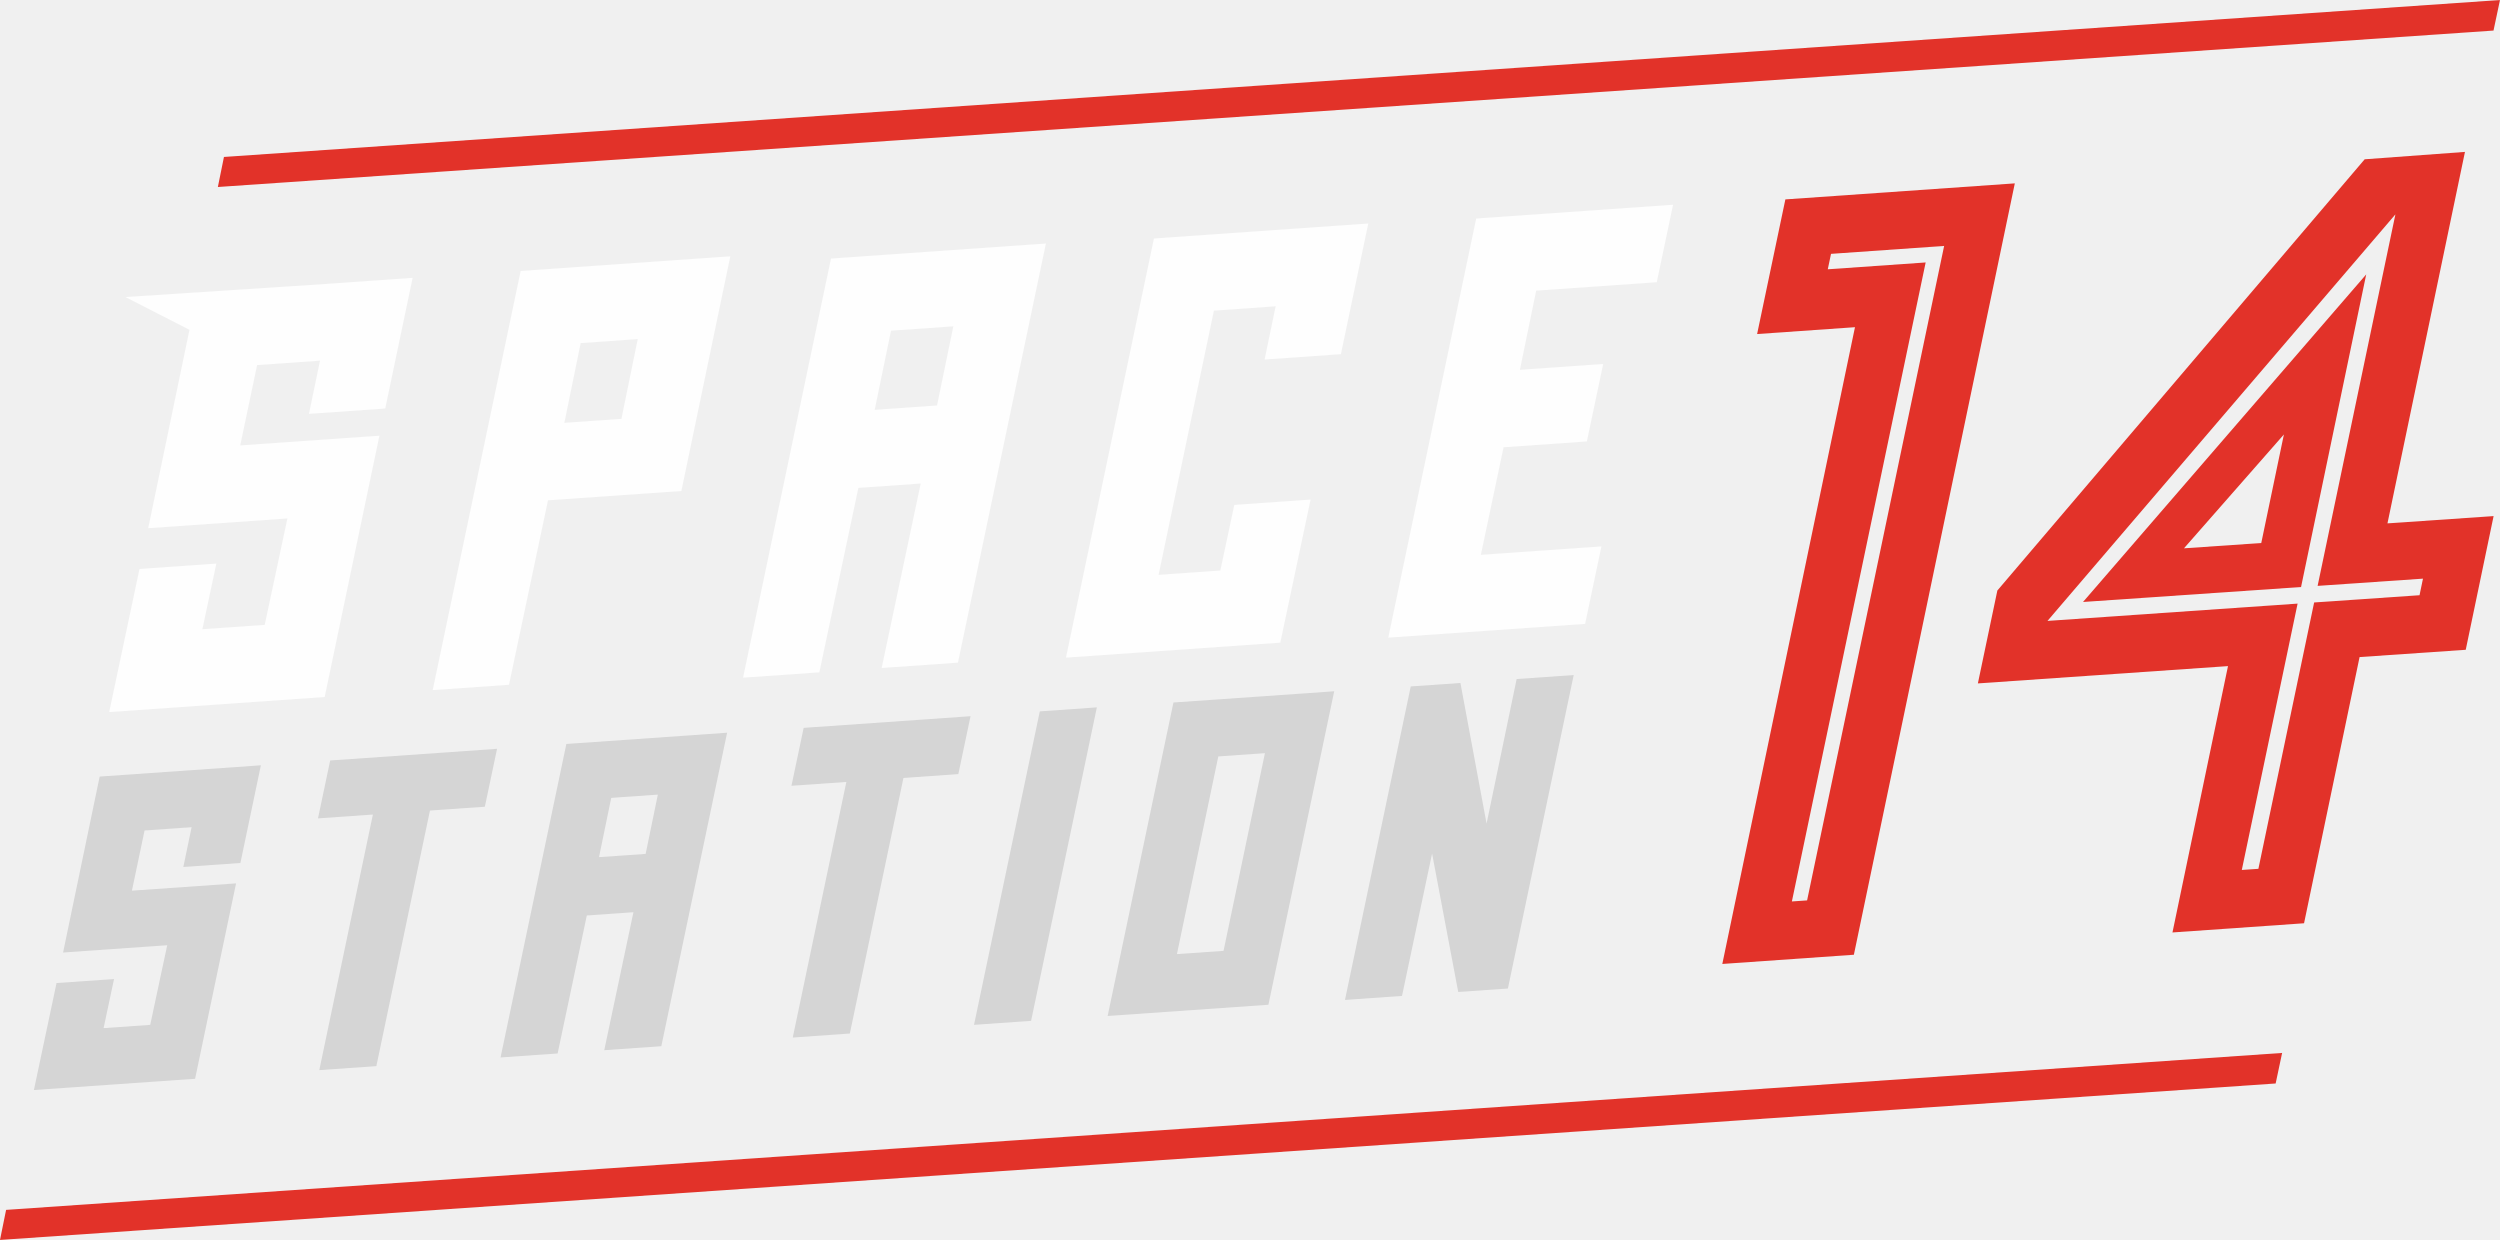
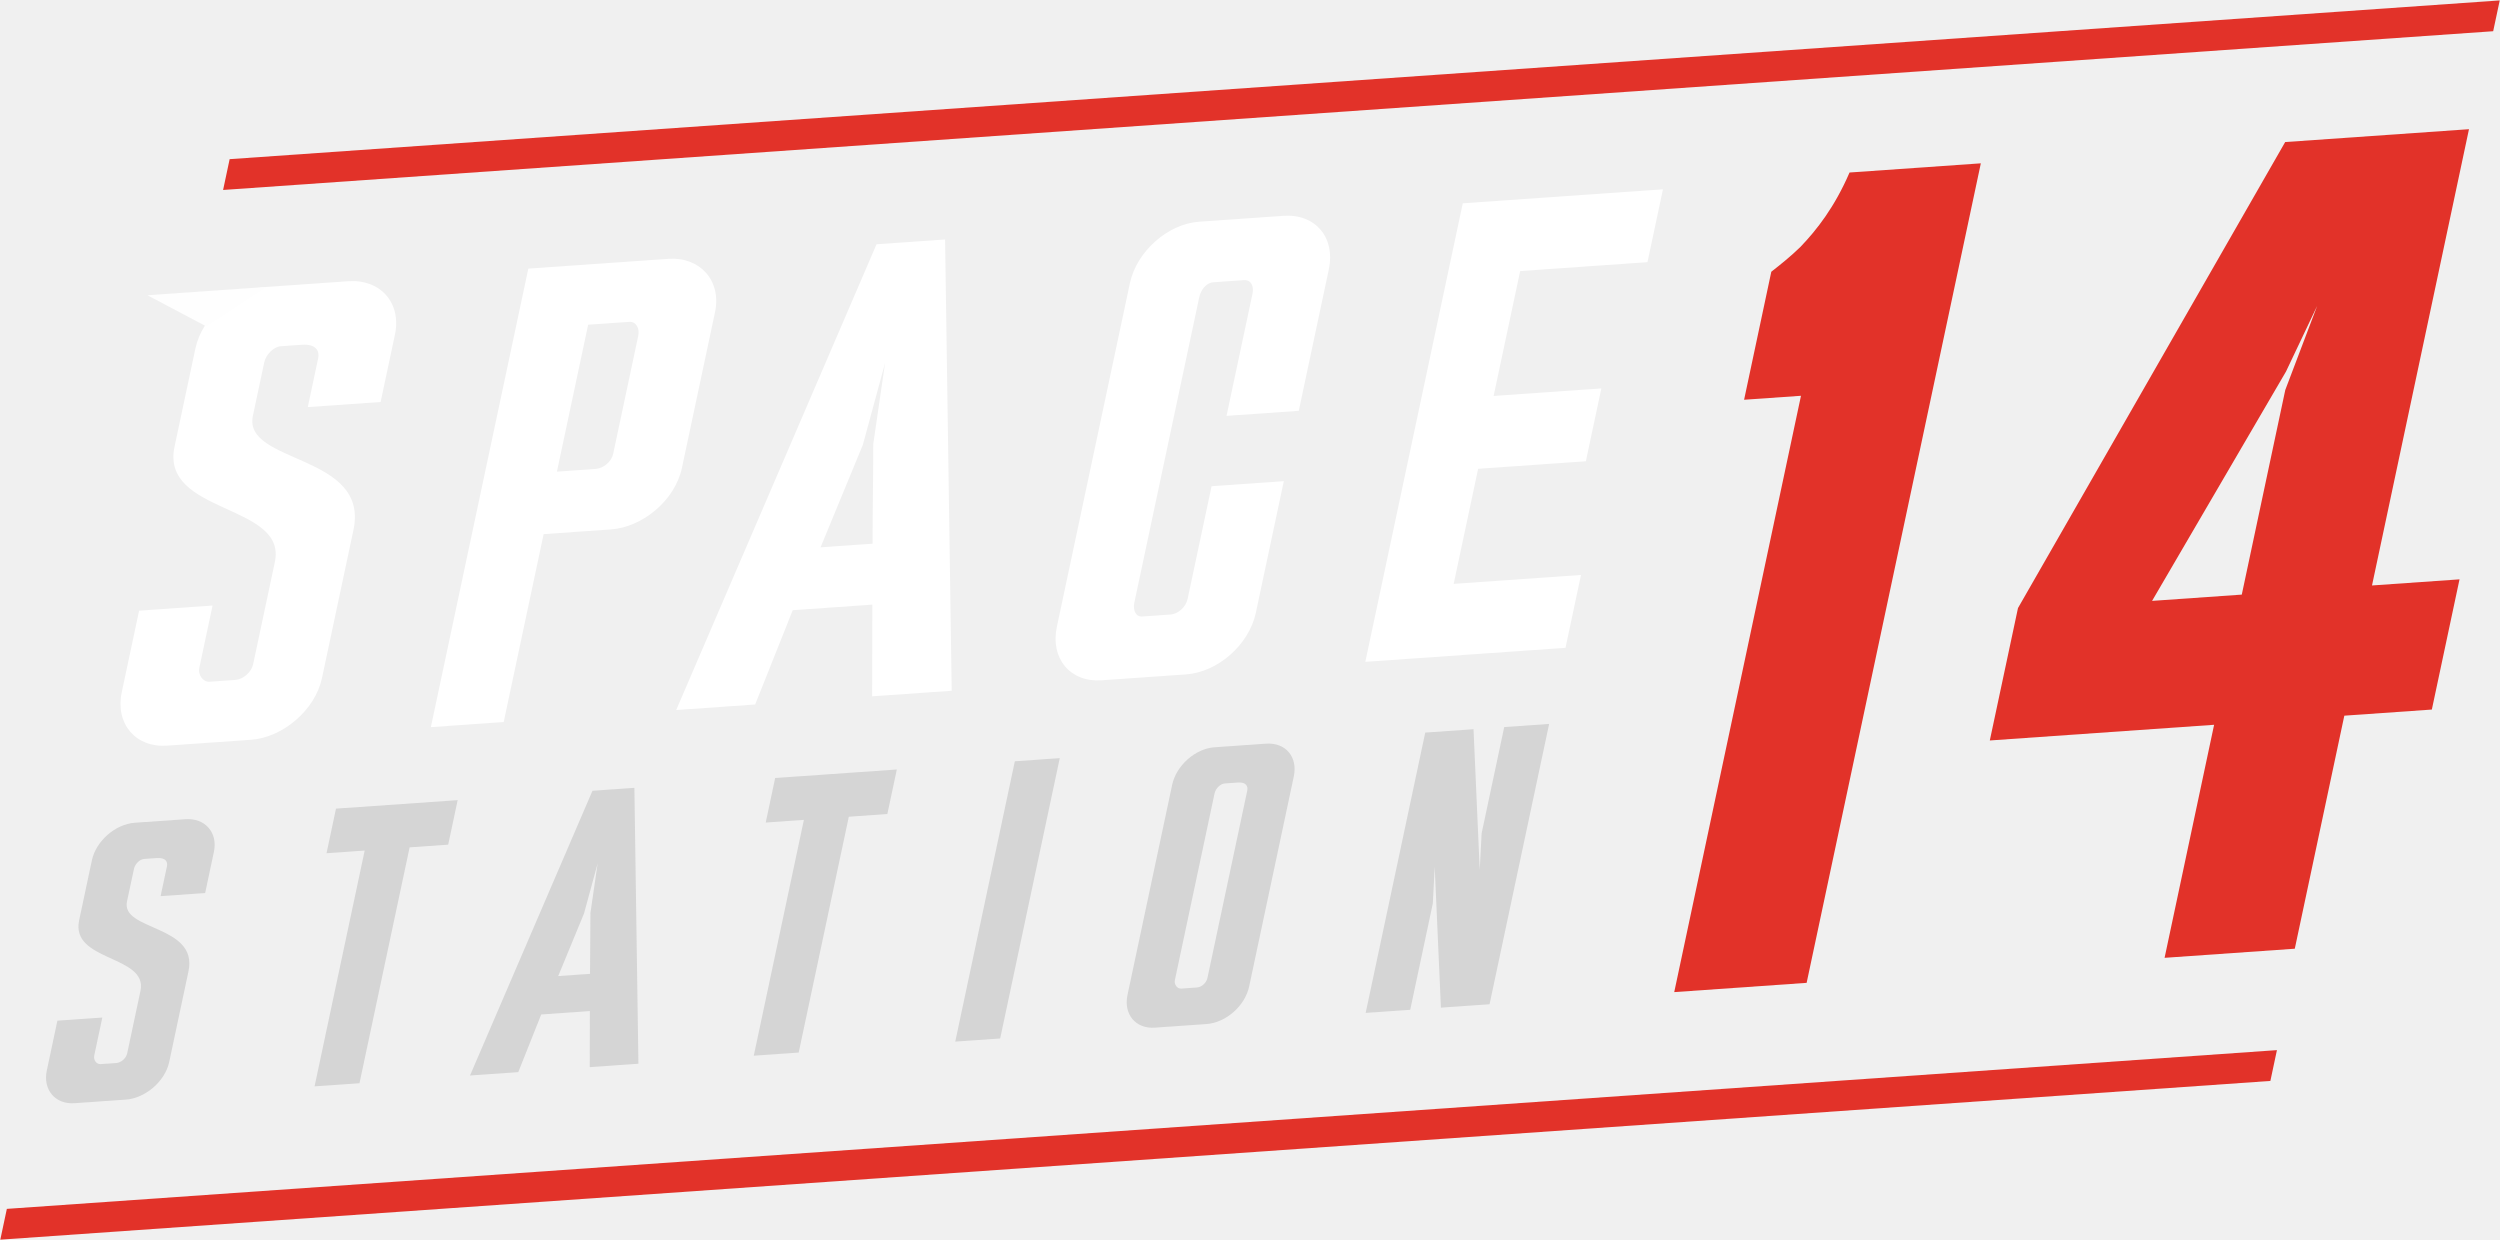
<svg xmlns="http://www.w3.org/2000/svg" width="113.674mm" height="56.38mm" viewBox="0 0 113.674 56.38" version="1.1" id="svg3223">
  <defs id="defs3217" />
-   <g id="layer1" transform="translate(-56.55604,-109.3041)">
-     <g transform="translate(-3.779915,-23.48222)" id="g2559">
-       <path id="path148" style="fill:#e23229;fill-opacity:1;fill-rule:nonzero;stroke:none;stroke-width:0.348" d="m 143.444,145.031 0.148,-0.702 5.143,-0.36 -6.231,29.758 -0.692,0.048 6.083,-29.055 z m 1.187,31.167 7.318,-35.074 -10.433,0.729 -1.285,6.122 4.45,-0.311 -6.032,28.953 z" />
-       <path id="path152" style="fill:#e23229;fill-opacity:1;fill-rule:nonzero;stroke:none;stroke-width:0.348" d="m 169.254,142.534 -3.537,16.892 4.791,-0.329 -0.157,0.754 -4.792,0.329 -2.535,12.111 -0.754,0.052 2.537,-12.111 -11.373,0.787 z m -18.985,21.327 11.373,-0.787 -2.525,12.111 5.983,-0.418 2.525,-12.104 4.827,-0.331 1.267,-6.079 -4.826,0.331 3.524,-16.891 -4.56,0.336 -16.702,19.608 z" />
-       <path id="path156" style="fill:#fefefe;fill-opacity:1;fill-rule:nonzero;stroke:none;stroke-width:0.348" d="m 88.592,151.832 -2.595,0.181 0.742,-3.627 2.595,-0.182 z m -4.582,-6.724 -3.999,19.056 3.469,-0.242 1.774,-8.388 6.064,-0.423 2.225,-10.67 z" />
-       <path id="path160" style="fill:#fefefe;fill-opacity:1;fill-rule:nonzero;stroke:none;stroke-width:0.348" d="m 100.85,147.822 2.834,-0.198 -0.742,3.6 -2.834,0.198 z m -6.727,15.777 3.469,-0.242 1.774,-8.387 2.834,-0.198 -1.775,8.387 3.469,-0.243 3.999,-19.056 -9.772,0.683 z" />
-       <path id="path164" style="fill:#fefefe;fill-opacity:1;fill-rule:nonzero;stroke:none;stroke-width:0.348" d="m 108.805,162.688 9.746,-0.681 1.377,-6.505 -3.469,0.243 -0.635,2.983 -2.807,0.197 2.515,-12.014 2.807,-0.198 -0.502,2.42 3.469,-0.243 1.245,-5.94 -9.746,0.681 z" />
-       <path id="path168" style="fill:#fefefe;fill-opacity:1;fill-rule:nonzero;stroke:none;stroke-width:0.348" d="m 135.668,145.618 0.741,-3.521 -8.951,0.626 -3.998,19.056 8.951,-0.626 0.741,-3.521 -5.482,0.383 1.033,-4.892 3.787,-0.265 0.742,-3.521 -3.787,0.265 0.741,-3.601 z" />
-       <path id="path172" style="fill:#d5d5d5;fill-opacity:1;fill-rule:nonzero;stroke:none;stroke-width:0.348" d="m 71.07,172.953 -4.735,0.331 0.574,-2.735 2.139,-0.15 -0.376,1.809 2.595,-0.181 0.931,-4.443 -7.33,0.512 -1.664,8.001 4.735,-0.331 -0.773,3.62 -2.12,0.148 0.476,-2.232 -2.615,0.182 -1.03,4.866 7.33,-0.512 z" />
-       <path id="path176" style="fill:#d5d5d5;fill-opacity:1;fill-rule:nonzero;stroke:none;stroke-width:0.348" d="m 74.795,169.998 2.496,-0.174 -2.437,11.621 2.595,-0.182 2.437,-11.621 2.496,-0.174 0.555,-2.634 -7.588,0.531 z" />
-       <path id="path180" style="fill:#d5d5d5;fill-opacity:1;fill-rule:nonzero;stroke:none;stroke-width:0.348" d="m 87.573,171.759 0.555,-2.693 2.12,-0.148 -0.555,2.694 z m 2.833,8.598 2.992,-14.255 -7.31,0.512 -2.992,14.255 2.595,-0.182 1.327,-6.274 2.12,-0.148 -1.327,6.274 z" />
-       <path id="path184" style="fill:#d5d5d5;fill-opacity:1;fill-rule:nonzero;stroke:none;stroke-width:0.348" d="m 98.978,179.781 2.437,-11.621 2.496,-0.175 0.555,-2.634 -7.588,0.531 -0.555,2.634 2.496,-0.174 -2.437,11.621 z" />
-       <path id="path188" style="fill:#d5d5d5;fill-opacity:1;fill-rule:nonzero;stroke:none;stroke-width:0.348" d="m 104.624,179.386 2.595,-0.181 2.991,-14.255 -2.595,0.182 z" />
-       <path id="path192" style="fill:#d5d5d5;fill-opacity:1;fill-rule:nonzero;stroke:none;stroke-width:0.348" d="m 115.732,167.181 2.12,-0.148 -1.882,8.987 -2.119,0.148 z m -5.032,11.802 7.31,-0.51 2.992,-14.255 -7.31,0.51 z" />
-       <path id="path196" style="fill:#d5d5d5;fill-opacity:1;fill-rule:nonzero;stroke:none;stroke-width:0.348" d="m 124.085,178.071 1.367,-6.475 1.189,6.296 2.259,-0.158 2.992,-14.255 -2.595,0.182 -1.367,6.574 -1.189,-6.395 -2.259,0.158 -2.991,14.255 z" />
-       <path id="path200" style="fill:#fefefe;fill-opacity:1;fill-rule:nonzero;stroke:none;stroke-width:0.348" d="m 66.678,158.658 -1.377,6.505 9.798,-0.685 2.489,-11.88 -6.329,0.442 0.768,-3.655 2.86,-0.2 -0.503,2.419 3.469,-0.243 1.245,-5.94 -4.328,0.303 -8.729,0.57 2.91,1.489 -1.876,9.019 6.329,-0.442 -1.032,4.84 -2.834,0.197 0.635,-2.984 z" />
-       <path id="path204" style="fill:#e23229;fill-opacity:1;fill-rule:nonzero;stroke:none;stroke-width:0.348" d="m 70.519,139.923 -0.277,1.366 103.473,-7.113 0.294,-1.389 z" />
-       <path id="path208" style="fill:#e23229;fill-opacity:1;fill-rule:nonzero;stroke:none;stroke-width:0.348" d="m 60.336,189.166 103.473,-7.114 0.294,-1.389 -103.49,7.136 z" />
-       <path id="path1772" d="m 167.927,145.263 -12.877,14.895 9.914,-0.68 z m -3.743,7.278 -1.029,4.936 -3.515,0.241 z" style="fill:#e23229;fill-opacity:1;stroke:none;stroke-width:0.263px;stroke-linecap:butt;stroke-linejoin:miter;stroke-opacity:1" />
-     </g>
+   <g id="layer3" style="display:inline" transform="matrix(1.689716,-0.1181565,-0.3591603,1.689716,-12.62059,-55.32269)">
+     <path d="m 23.887,43.36 c 0,-0.219 0.168,-0.421 0.371,-0.421 h 0.573 c 0.404,0 0.539,0.219 0.539,0.404 v 1.347 h 2.004 v -1.853 c 0,-0.876 -0.741,-1.583 -1.617,-1.583 h -2.274 c -0.876,0 -1.6,0.707 -1.6,1.583 v 2.695 c 0,1.869 3.486,1.802 3.486,3.419 v 2.812 c 0,0.219 -0.185,0.404 -0.404,0.404 h -0.707 c -0.185,0 -0.371,-0.219 -0.371,-0.404 v -1.718 h -2.021 v 2.24 c 0,0.876 0.724,1.583 1.583,1.583 h 2.307 c 0.876,0 1.617,-0.707 1.617,-1.583 v -4.076 c 0,-2.105 -3.486,-2.055 -3.486,-3.385 z m 6.347,10.509 h 2.004 v -5.17 h 1.853 c 0.859,0 1.617,-0.674 1.617,-1.583 v -4.278 c 0,-0.876 -0.758,-1.583 -1.617,-1.583 h -3.857 z m 3.132,-10.93 c 0.202,0 0.337,0.219 0.337,0.404 v 3.25 c 0,0.219 -0.185,0.387 -0.404,0.387 H 32.238 V 42.939 Z M 44.092,53.869 41.229,41.255 h -1.886 l -2.829,12.614 h 2.173 l 0.488,-2.56 h 2.189 l 0.539,2.56 z m -3.655,-7.04 c 0.202,0.943 0.371,1.836 0.573,2.779 h -1.432 l 0.573,-2.779 0.135,-2.24 z m 9.227,1.836 v 3.099 c 0,0.219 -0.168,0.404 -0.387,0.404 h -0.775 c -0.185,0 -0.303,-0.202 -0.303,-0.404 v -8.404 c 0,-0.185 0.101,-0.387 0.303,-0.387 h 0.842 c 0.202,0 0.32,0.202 0.32,0.387 v 3.368 h 1.987 v -3.89 c 0,-0.876 -0.707,-1.583 -1.583,-1.583 H 47.744 c -0.859,0 -1.566,0.707 -1.566,1.583 v 9.448 c 0,0.876 0.707,1.583 1.566,1.583 h 2.324 c 0.876,0 1.583,-0.707 1.583,-1.583 v -3.621 z m 4.865,5.204 h 5.507 v -2.004 h -3.503 v -3.166 h 2.964 v -2.004 h -2.964 v -3.436 h 3.503 v -2.004 h -5.507 z" id="text2" style="font-weight:bold;font-size:16.841px;line-height:0;font-family:Ampero;-inkscape-font-specification:'Ampero Bold';letter-spacing:1.328px;display:none;fill:#fefefe;stroke-width:1.403" aria-label="SPACE" />
+     <path d="m 69.702,64.063 v -22.053 h -3.533 c -0.206,0.913 -0.559,1.502 -0.913,1.943 -0.206,0.236 -0.442,0.442 -0.648,0.618 v 3.445 h 1.531 v 16.047 z m 3.596,-6.271 h 6.036 v 6.271 h 3.504 v -6.271 h 2.355 V 54.288 H 82.838 V 42.01 h -4.946 l -4.593,12.219 z m 5.948,-9.51 0.471,-1.737 -0.383,2.238 v 5.506 h -2.414 z" id="text2-8-6" style="font-weight:bold;font-size:26.094px;line-height:0;font-family:Ampero;-inkscape-font-specification:'Ampero Bold';letter-spacing:0.995px;display:inline;fill:#e23229;stroke-width:2.454" aria-label="14" />
+     <rect style="fill:#e23229;fill-opacity:1;stroke-width:0.119" id="rect3" width="61.087" height="0.829" x="21.843" y="38.551" />
+     <rect style="display:inline;fill:#e23229;fill-opacity:1;stroke-width:0.119" id="rect3-9" width="61.087" height="0.829" x="21.852" y="66.799" />
+     <path d="m 23.968,44.171 c 0,-0.214 0.165,-0.412 0.362,-0.412 h 0.56 c 0.395,0 0.527,0.214 0.527,0.395 v 1.318 h 1.96 V 43.661 c 0,-0.857 -0.725,-1.549 -1.581,-1.549 h -2.224 c -0.857,0 -1.565,0.692 -1.565,1.549 v 2.636 c 0,1.829 3.41,1.763 3.41,3.344 v 2.751 c 0,0.214 -0.181,0.395 -0.395,0.395 h -0.692 c -0.181,0 -0.362,-0.214 -0.362,-0.395 v -1.68 h -1.977 v 2.191 c 0,0.857 0.708,1.549 1.549,1.549 h 2.257 c 0.857,0 1.581,-0.692 1.581,-1.549 v -3.987 c 0,-2.059 -3.41,-2.01 -3.41,-3.311 z m 6.669,10.279 h 1.96 v -5.057 h 1.812 c 0.84,0 1.581,-0.659 1.581,-1.549 V 43.661 c 0,-0.857 -0.741,-1.549 -1.581,-1.549 h -3.772 z m 3.064,-10.691 c 0.198,0 0.329,0.214 0.329,0.395 v 3.179 c 0,0.214 -0.181,0.379 -0.395,0.379 h -1.038 v -3.954 z M 44.653,54.451 41.852,42.112 h -1.845 l -2.768,12.339 h 2.125 L 39.843,51.947 h 2.142 l 0.527,2.504 z M 41.078,47.565 c 0.198,0.923 0.362,1.796 0.56,2.718 h -1.4 l 0.56,-2.718 0.132,-2.191 z m 9.486,1.796 v 3.031 c 0,0.214 -0.165,0.395 -0.379,0.395 h -0.758 c -0.181,0 -0.297,-0.198 -0.297,-0.395 v -8.22 c 0,-0.181 0.099,-0.379 0.297,-0.379 h 0.824 c 0.198,0 0.313,0.198 0.313,0.379 v 3.295 h 1.944 V 43.661 c 0,-0.857 -0.692,-1.549 -1.549,-1.549 h -2.273 c -0.84,0 -1.532,0.692 -1.532,1.549 v 9.242 c 0,0.857 0.692,1.549 1.532,1.549 h 2.273 c 0.857,0 1.549,-0.692 1.549,-1.549 v -3.542 z m 5.219,5.09 h 5.387 v -1.96 h -3.426 v -3.097 h 2.899 v -1.96 h -2.899 v -3.361 h 3.426 v -1.96 h -5.387 z" id="text9" style="font-weight:bold;font-size:16.474px;line-height:0;font-family:Ampero;-inkscape-font-specification:'Ampero Bold';letter-spacing:1.76px;fill:#ffffff;stroke-width:1.373" aria-label="SPACE" />
+     <path style="display:inline;fill:#fefefe;fill-opacity:1;stroke-width:0.114" d="m 23.592,42.112 h -3.204 l 1.791,0.964 z" id="path5" />
+     <path style="font-weight:bold;font-size:10.073px;line-height:0;font-family:Ampero;-inkscape-font-specification:'Ampero Bold';letter-spacing:2.359px;fill:#d5d5d5;stroke-width:0.839" d="m 23.35,57.755 c 0,-0.131 0.101,-0.252 0.222,-0.252 h 0.342 c 0.242,0 0.322,0.131 0.322,0.242 v 0.806 h 1.199 v -1.108 c 0,-0.524 -0.443,-0.947 -0.967,-0.947 h -1.36 c -0.524,0 -0.957,0.423 -0.957,0.947 v 1.612 c 0,1.118 2.085,1.078 2.085,2.045 v 1.682 c 0,0.131 -0.111,0.242 -0.242,0.242 h -0.423 c -0.111,0 -0.222,-0.131 -0.222,-0.242 v -1.027 h -1.209 v 1.34 c 0,0.524 0.433,0.947 0.947,0.947 h 1.38 c 0.524,0 0.967,-0.423 0.967,-0.947 v -2.438 c 0,-1.259 -2.085,-1.229 -2.085,-2.025 z m 5.169,-0.06 h 1.027 v 6.346 h 1.209 V 57.694 H 31.793 v -1.199 h -3.274 z m 9.742,6.346 -1.712,-7.544 H 35.421 l -1.692,7.544 h 1.299 l 0.292,-1.531 h 1.309 l 0.322,1.531 z m -2.186,-4.21 c 0.121,0.564 0.222,1.098 0.342,1.662 h -0.856 l 0.342,-1.662 0.081,-1.34 z m 4.263,-2.135 h 1.027 v 6.346 h 1.209 v -6.346 h 1.037 v -1.199 h -3.274 z m 6.449,6.346 h 1.209 v -7.544 h -1.209 z m 6.761,0 c 0.524,0 0.947,-0.423 0.947,-0.947 v -5.651 c 0,-0.524 -0.423,-0.947 -0.947,-0.947 h -1.39 c -0.514,0 -0.937,0.423 -0.937,0.947 v 5.651 c 0,0.524 0.423,0.947 0.937,0.947 z m -0.544,-6.537 c 0.232,0 0.302,0.131 0.302,0.242 v 5.036 c 0,0.131 -0.101,0.242 -0.232,0.242 h -0.423 c -0.111,0 -0.222,-0.131 -0.222,-0.242 v -5.026 c 0,-0.131 0.101,-0.252 0.222,-0.252 z m 8.161,-1.007 h -1.209 v 2.861 l 0.161,0.997 -0.987,-3.858 h -1.299 v 7.544 h 1.199 v -2.861 l -0.161,-0.997 0.987,3.858 h 1.309 z" id="text10" aria-label="STATION" />
  </g>
</svg>
